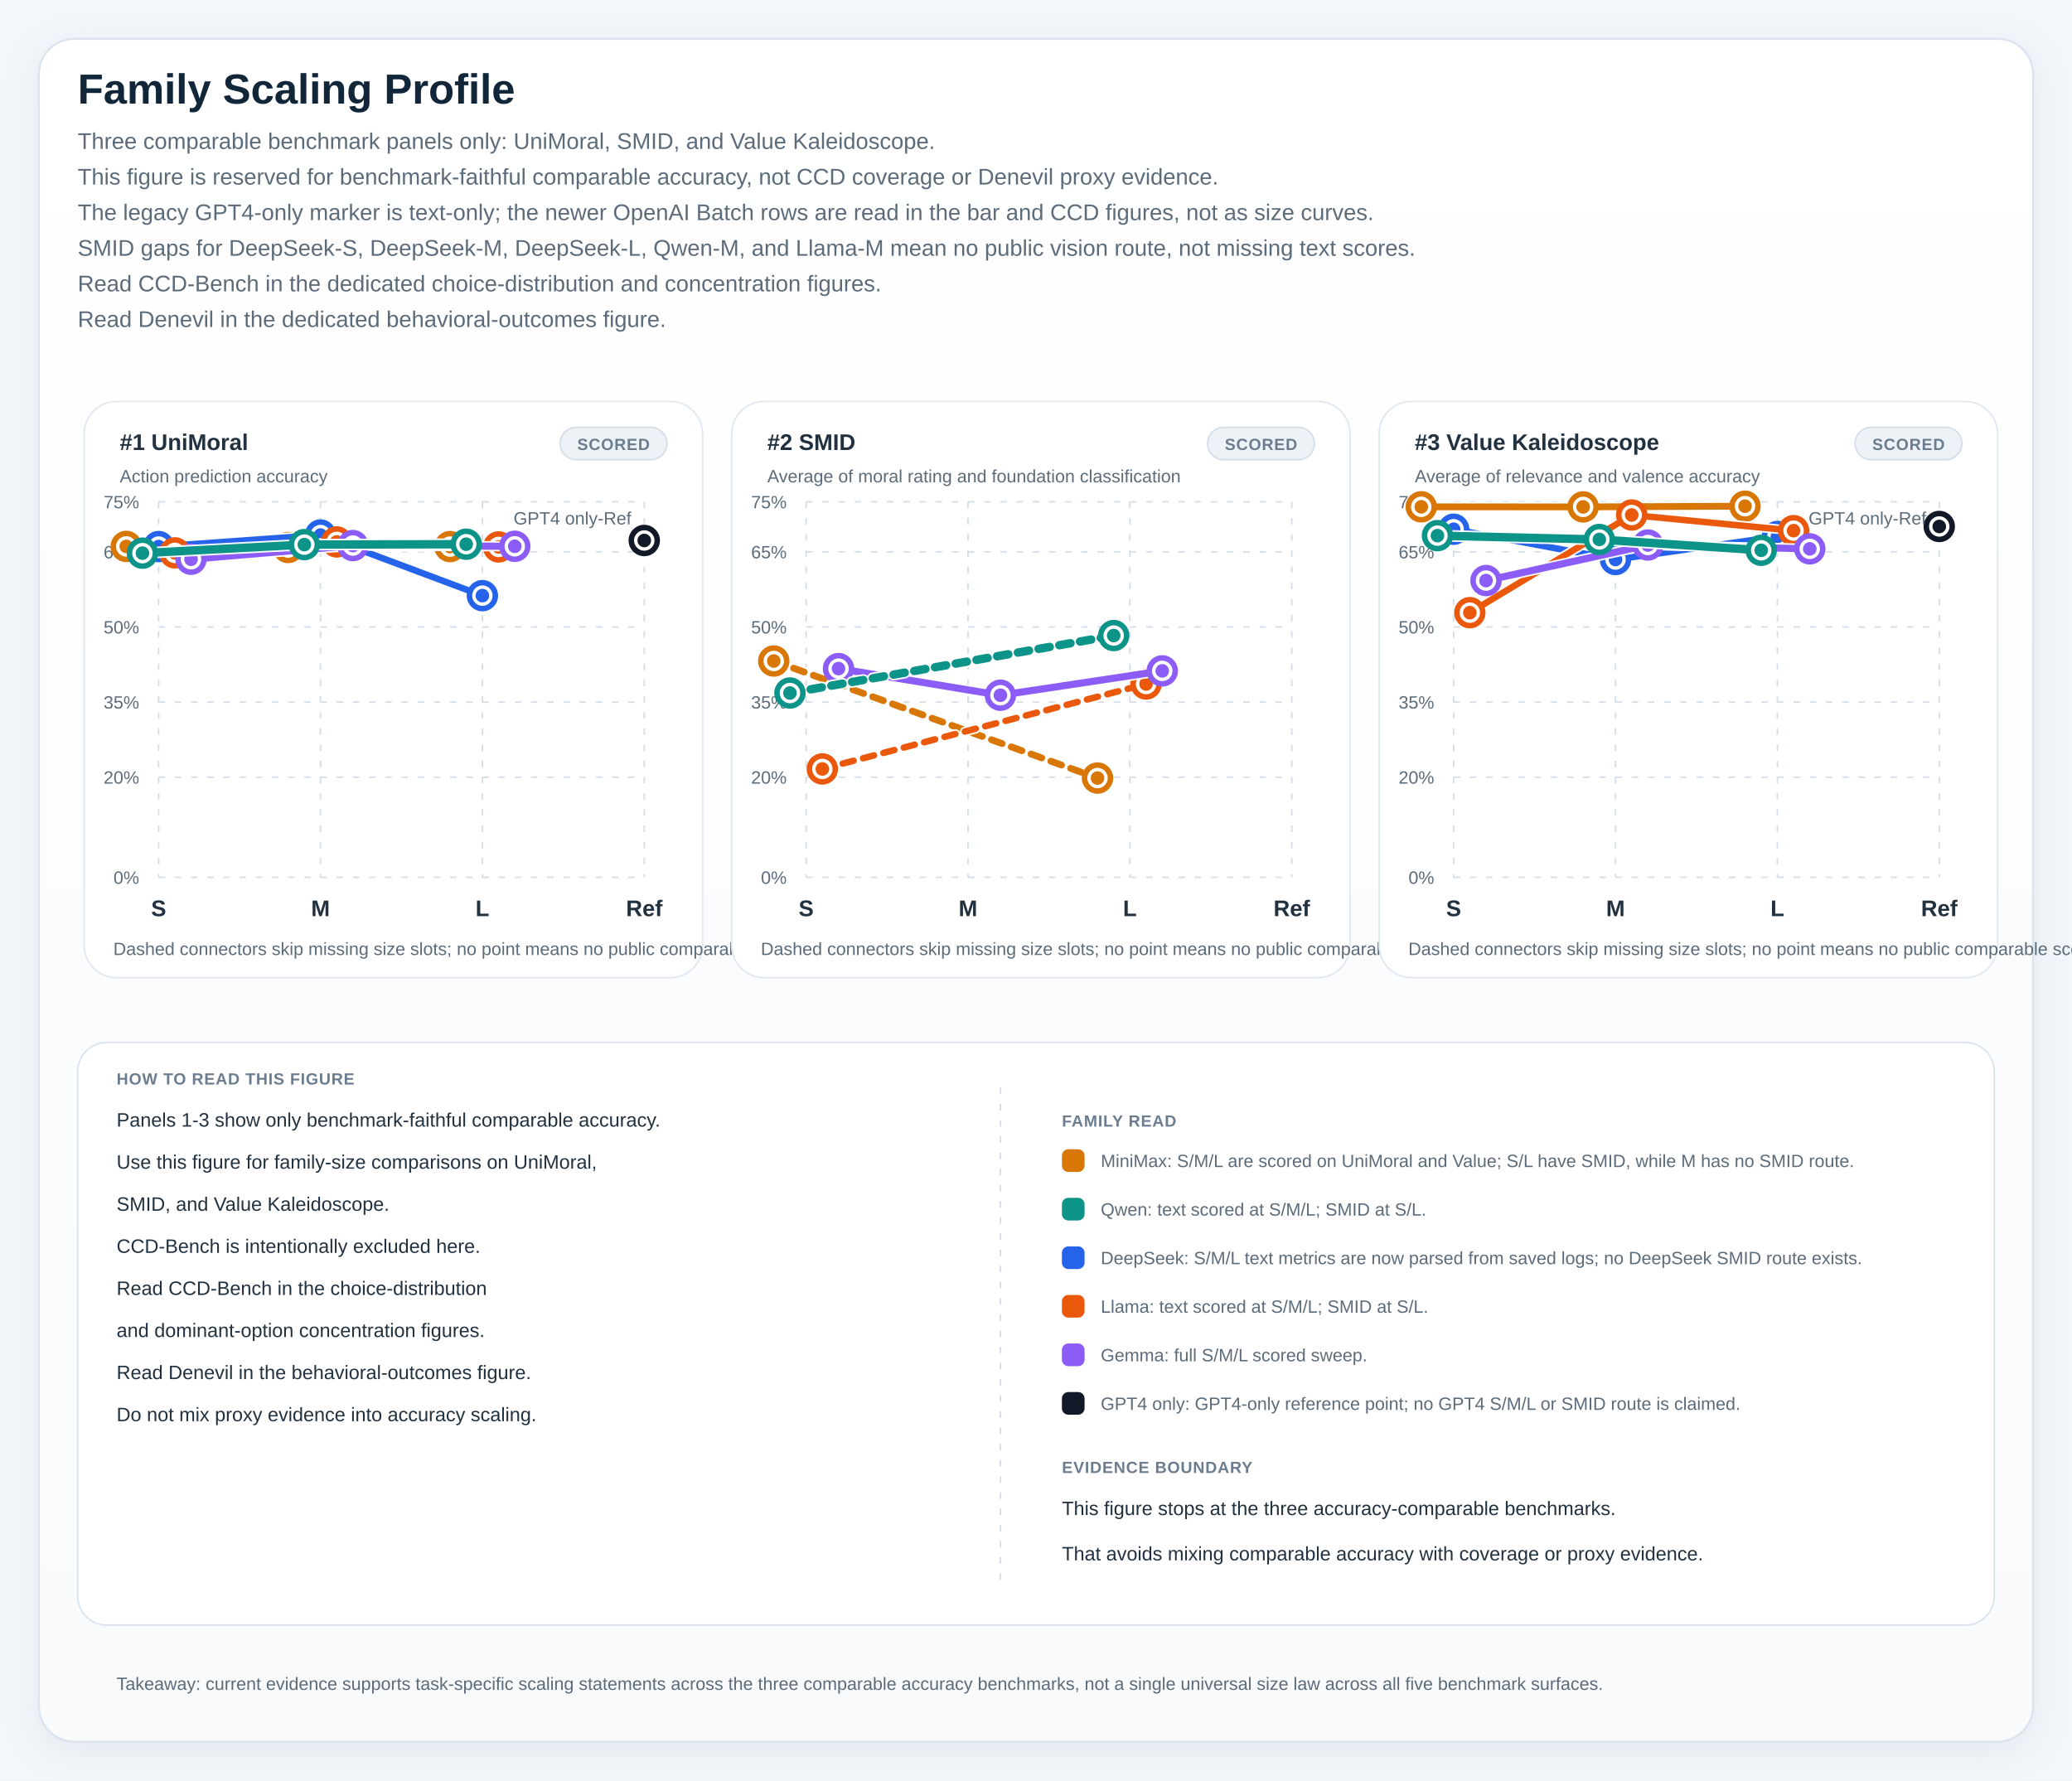
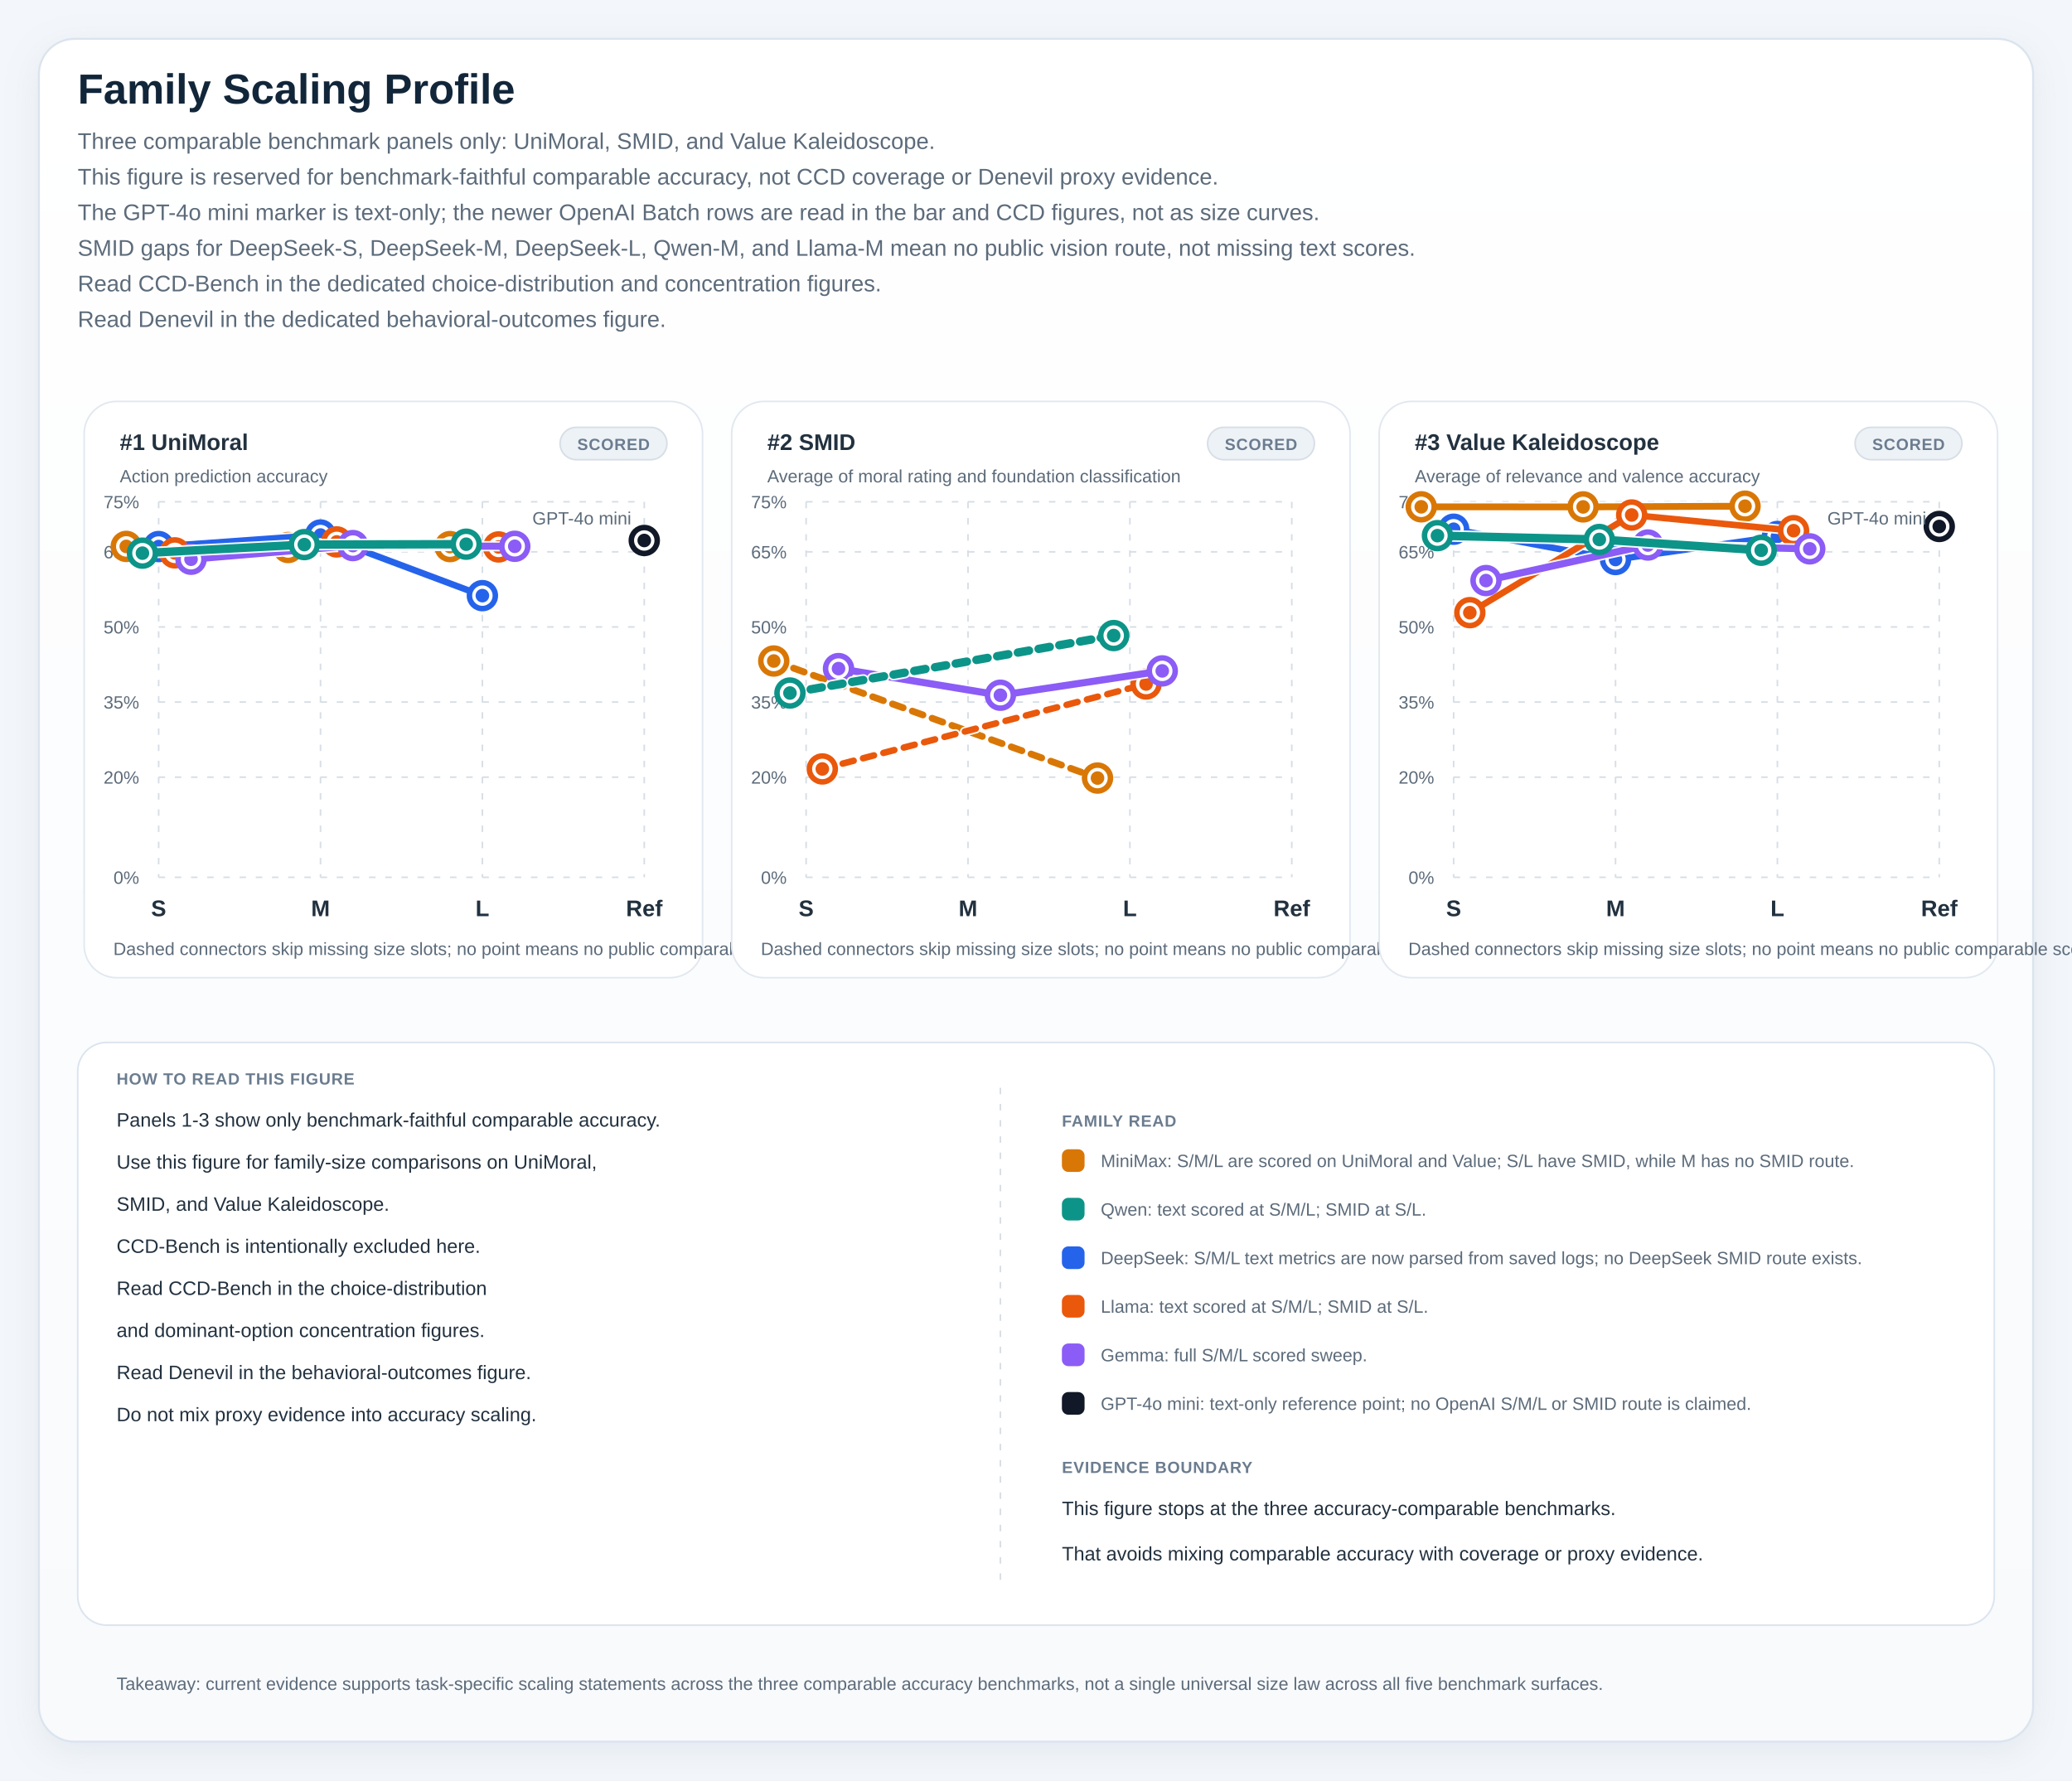
<svg xmlns="http://www.w3.org/2000/svg" viewBox="0 0 1280 1100" role="img" preserveAspectRatio="xMidYMin meet" style="max-width:100%;height:auto">
  <defs>
    <linearGradient id="panelGradient" x1="0" x2="0" y1="0" y2="1">
      <stop offset="0%" stop-color="#ffffff" />
      <stop offset="100%" stop-color="#f8fafc" />
    </linearGradient>
    <pattern id="diagonalHatch" width="8" height="8" patternUnits="userSpaceOnUse" patternTransform="rotate(45)">
      <line x1="0" y1="0" x2="0" y2="8" stroke="#cdd6e1" stroke-width="3" />
    </pattern>
    <filter id="softShadow" x="-20%" y="-20%" width="140%" height="140%">
      <feDropShadow dx="0" dy="6" stdDeviation="10" flood-color="#9fb0c2" flood-opacity="0.18" />
    </filter>
    <style>
.canvas { fill: #f3f6fa; }
.title { font: 700 26px 'IBM Plex Sans', 'Helvetica Neue', Arial, sans-serif; fill: #12263a; }
.subtitle { font: 400 14px 'IBM Plex Sans', 'Helvetica Neue', Arial, sans-serif; fill: #5c6b7a; }
.axis { font: 600 14px 'IBM Plex Sans', 'Helvetica Neue', Arial, sans-serif; fill: #22313f; }
.label { font: 500 13px 'IBM Plex Sans', 'Helvetica Neue', Arial, sans-serif; fill: #22313f; }
.metric { font: 700 20px 'IBM Plex Sans', 'Helvetica Neue', Arial, sans-serif; fill: #12263a; }
.celltext { font: 700 16px 'IBM Plex Sans', 'Helvetica Neue', Arial, sans-serif; fill: #ffffff; }
.celltext-dark { font: 700 16px 'IBM Plex Sans', 'Helvetica Neue', Arial, sans-serif; fill: #173042; }
.cellsub { font: 500 11px 'IBM Plex Sans', 'Helvetica Neue', Arial, sans-serif; fill: rgba(255,255,255,0.88); }
.cellsub-dark { font: 600 11px 'IBM Plex Sans', 'Helvetica Neue', Arial, sans-serif; fill: #385062; }
.body { font: 500 12px 'IBM Plex Sans', 'Helvetica Neue', Arial, sans-serif; fill: #22313f; }
.small { font: 500 11px 'IBM Plex Sans', 'Helvetica Neue', Arial, sans-serif; fill: #5c6b7a; }
.tiny { font: 600 10px 'IBM Plex Sans', 'Helvetica Neue', Arial, sans-serif; fill: #6b7c8f; letter-spacing: 0.04em; }
.grid { fill: #ffffff; stroke: #d7dee6; stroke-width: 1.25; }
.panel { fill: url(#panelGradient); stroke: #dbe4ee; stroke-width: 1.25; filter: url(#softShadow); }
.subpanel { fill: #ffffff; stroke: #e2e8f0; stroke-width: 1; }
.legend-card { fill: #ffffff; stroke: #dbe4ee; stroke-width: 1; }
.guide { stroke: #d7dee6; stroke-width: 1; stroke-dasharray: 4 6; }
.baseline { stroke: #aab7c6; stroke-width: 1.1; }
.muted-cell { fill: #eef2f7; stroke: #d7dee6; stroke-width: 1; }
.muted-bar { fill: #ecf1f6; stroke: #d7dee6; stroke-width: 1; }
.outline { stroke: rgba(255,255,255,0.9); stroke-width: 1; }
</style>
  </defs>
  <rect x="0" y="0" width="1280" height="1100" class="canvas" />
  <rect x="24" y="24" width="1232" height="1052" rx="22" class="panel" />
  <text x="48" y="64" class="title">Family Scaling Profile</text>
  <text x="48" y="92" class="subtitle">Three comparable benchmark panels only: UniMoral, SMID, and Value Kaleidoscope.</text>
  <text x="48" y="114" class="subtitle">This figure is reserved for benchmark-faithful comparable accuracy, not CCD coverage or Denevil proxy evidence.</text>
-   <text x="48" y="136" class="subtitle">The legacy GPT4-only marker is text-only; the newer OpenAI Batch rows are read in the bar and CCD figures, not as size curves.</text>
+   <text x="48" y="136" class="subtitle">The GPT-4o mini marker is text-only; the newer OpenAI Batch rows are read in the bar and CCD figures, not as size curves.</text>
  <text x="48" y="158" class="subtitle">SMID gaps for DeepSeek-S, DeepSeek-M, DeepSeek-L, Qwen-M, and Llama-M mean no public vision route, not missing text scores.</text>
  <text x="48" y="180" class="subtitle">Read CCD-Bench in the dedicated choice-distribution and concentration figures.</text>
  <text x="48" y="202" class="subtitle">Read Denevil in the dedicated behavioral-outcomes figure.</text>
  <rect x="52" y="248" width="382" height="356" rx="20" class="subpanel" />
  <rect x="346" y="264" width="66" height="20" rx="10" fill="#edf2f7" stroke="#d7dee6" stroke-width="1" />
  <text x="379" y="278" text-anchor="middle" class="tiny">SCORED</text>
  <text x="74" y="278" class="axis">#1 UniMoral</text>
  <text x="74" y="298" class="small">Action prediction accuracy</text>
  <line x1="98" y1="542.00" x2="398" y2="542.00" class="guide" />
  <text x="86" y="546.00" text-anchor="end" class="small">0%</text>
  <line x1="98" y1="480.13" x2="398" y2="480.13" class="guide" />
  <text x="86" y="484.13" text-anchor="end" class="small">20%</text>
  <line x1="98" y1="433.73" x2="398" y2="433.73" class="guide" />
  <text x="86" y="437.73" text-anchor="end" class="small">35%</text>
  <line x1="98" y1="387.33" x2="398" y2="387.33" class="guide" />
  <text x="86" y="391.33" text-anchor="end" class="small">50%</text>
  <line x1="98" y1="340.93" x2="398" y2="340.93" class="guide" />
  <text x="86" y="344.93" text-anchor="end" class="small">65%</text>
  <line x1="98" y1="310.00" x2="398" y2="310.00" class="guide" />
  <text x="86" y="314.00" text-anchor="end" class="small">75%</text>
  <line x1="98.00" y1="310" x2="98.00" y2="542" class="guide" />
  <text x="98.00" y="566" text-anchor="middle" class="axis">S</text>
  <line x1="198.00" y1="310" x2="198.00" y2="542" class="guide" />
  <text x="198.00" y="566" text-anchor="middle" class="axis">M</text>
  <line x1="298.00" y1="310" x2="298.00" y2="542" class="guide" />
  <text x="298.00" y="566" text-anchor="middle" class="axis">L</text>
  <line x1="398.00" y1="310" x2="398.00" y2="542" class="guide" />
  <text x="398.00" y="566" text-anchor="middle" class="axis">Ref</text>
  <line x1="78.00" y1="337.57" x2="178.00" y2="338.24" stroke="#ffffff" stroke-width="6.2" stroke-linecap="round" opacity="0.95" />
  <line x1="78.00" y1="337.57" x2="178.00" y2="338.24" stroke="#d97706" stroke-width="4.2" stroke-linecap="round" />
  <line x1="178.00" y1="338.24" x2="278.00" y2="337.68" stroke="#ffffff" stroke-width="6.2" stroke-linecap="round" opacity="0.95" />
  <line x1="178.00" y1="338.24" x2="278.00" y2="337.68" stroke="#d97706" stroke-width="4.2" stroke-linecap="round" />
  <circle cx="78.00" cy="337.57" r="8" fill="#ffffff" stroke="#d97706" stroke-width="3.4" />
  <circle cx="78.00" cy="337.57" r="4.2" fill="#d97706" />
  <circle cx="178.00" cy="338.24" r="8" fill="#ffffff" stroke="#d97706" stroke-width="3.4" />
  <circle cx="178.00" cy="338.24" r="4.2" fill="#d97706" />
  <circle cx="278.00" cy="337.68" r="8" fill="#ffffff" stroke="#d97706" stroke-width="3.4" />
  <circle cx="278.00" cy="337.68" r="4.2" fill="#d97706" />
  <line x1="98.00" y1="337.66" x2="198.00" y2="330.53" stroke="#ffffff" stroke-width="6.0" stroke-linecap="round" opacity="0.95" />
  <line x1="98.00" y1="337.66" x2="198.00" y2="330.53" stroke="#2563eb" stroke-width="4.0" stroke-linecap="round" />
  <line x1="198.00" y1="330.53" x2="298.00" y2="367.98" stroke="#ffffff" stroke-width="6.0" stroke-linecap="round" opacity="0.95" />
  <line x1="198.00" y1="330.53" x2="298.00" y2="367.98" stroke="#2563eb" stroke-width="4.0" stroke-linecap="round" />
  <circle cx="98.00" cy="337.66" r="8" fill="#ffffff" stroke="#2563eb" stroke-width="3.4" />
  <circle cx="98.00" cy="337.66" r="4.2" fill="#2563eb" />
  <circle cx="198.00" cy="330.53" r="8" fill="#ffffff" stroke="#2563eb" stroke-width="3.4" />
  <circle cx="198.00" cy="330.53" r="4.2" fill="#2563eb" />
  <circle cx="298.00" cy="367.98" r="8" fill="#ffffff" stroke="#2563eb" stroke-width="3.4" />
  <circle cx="298.00" cy="367.98" r="4.2" fill="#2563eb" />
  <line x1="108.00" y1="341.55" x2="208.00" y2="334.79" stroke="#ffffff" stroke-width="6.0" stroke-linecap="round" opacity="0.95" />
  <line x1="108.00" y1="341.55" x2="208.00" y2="334.79" stroke="#ea580c" stroke-width="4.0" stroke-linecap="round" />
  <line x1="208.00" y1="334.79" x2="308.00" y2="337.89" stroke="#ffffff" stroke-width="6.0" stroke-linecap="round" opacity="0.95" />
  <line x1="208.00" y1="334.79" x2="308.00" y2="337.89" stroke="#ea580c" stroke-width="4.0" stroke-linecap="round" />
  <circle cx="108.00" cy="341.55" r="8" fill="#ffffff" stroke="#ea580c" stroke-width="3.4" />
  <circle cx="108.00" cy="341.55" r="4.2" fill="#ea580c" />
  <circle cx="208.00" cy="334.79" r="8" fill="#ffffff" stroke="#ea580c" stroke-width="3.4" />
  <circle cx="208.00" cy="334.79" r="4.2" fill="#ea580c" />
  <circle cx="308.00" cy="337.89" r="8" fill="#ffffff" stroke="#ea580c" stroke-width="3.4" />
  <circle cx="308.00" cy="337.89" r="4.2" fill="#ea580c" />
  <line x1="118.00" y1="345.50" x2="218.00" y2="337.05" stroke="#ffffff" stroke-width="6.4" stroke-linecap="round" opacity="0.95" />
  <line x1="118.00" y1="345.50" x2="218.00" y2="337.05" stroke="#8b5cf6" stroke-width="4.4" stroke-linecap="round" />
  <line x1="218.00" y1="337.05" x2="318.00" y2="337.50" stroke="#ffffff" stroke-width="6.4" stroke-linecap="round" opacity="0.95" />
  <line x1="218.00" y1="337.05" x2="318.00" y2="337.50" stroke="#8b5cf6" stroke-width="4.4" stroke-linecap="round" />
  <circle cx="118.00" cy="345.50" r="8" fill="#ffffff" stroke="#8b5cf6" stroke-width="3.4" />
  <circle cx="118.00" cy="345.50" r="4.2" fill="#8b5cf6" />
  <circle cx="218.00" cy="337.05" r="8" fill="#ffffff" stroke="#8b5cf6" stroke-width="3.4" />
  <circle cx="218.00" cy="337.05" r="4.2" fill="#8b5cf6" />
  <circle cx="318.00" cy="337.50" r="8" fill="#ffffff" stroke="#8b5cf6" stroke-width="3.4" />
  <circle cx="318.00" cy="337.50" r="4.2" fill="#8b5cf6" />
  <line x1="88.00" y1="341.73" x2="188.00" y2="336.45" stroke="#ffffff" stroke-width="7.2" stroke-linecap="round" opacity="0.95" />
  <line x1="88.00" y1="341.73" x2="188.00" y2="336.45" stroke="#0d9488" stroke-width="5.2" stroke-linecap="round" />
  <line x1="188.00" y1="336.45" x2="288.00" y2="336.20" stroke="#ffffff" stroke-width="7.2" stroke-linecap="round" opacity="0.95" />
  <line x1="188.00" y1="336.45" x2="288.00" y2="336.20" stroke="#0d9488" stroke-width="5.2" stroke-linecap="round" />
  <circle cx="88.00" cy="341.73" r="8" fill="#ffffff" stroke="#0d9488" stroke-width="3.4" />
  <circle cx="88.00" cy="341.73" r="4.2" fill="#0d9488" />
  <circle cx="188.00" cy="336.45" r="8" fill="#ffffff" stroke="#0d9488" stroke-width="3.4" />
  <circle cx="188.00" cy="336.45" r="4.2" fill="#0d9488" />
  <circle cx="288.00" cy="336.20" r="8" fill="#ffffff" stroke="#0d9488" stroke-width="3.4" />
  <circle cx="288.00" cy="336.20" r="4.2" fill="#0d9488" />
  <circle cx="398.00" cy="333.91" r="8" fill="#ffffff" stroke="#111827" stroke-width="3.4" />
  <circle cx="398.00" cy="333.91" r="4.2" fill="#111827" />
-   <text x="390.00" y="324.00" text-anchor="end" class="small">GPT4 only-Ref</text>
+   <text x="390.00" y="324.00" text-anchor="end" class="small">GPT-4o mini</text>
  <text x="70" y="590" class="small">Dashed connectors skip missing size slots; no point means no public comparable score.</text>
  <rect x="452" y="248" width="382" height="356" rx="20" class="subpanel" />
  <rect x="746" y="264" width="66" height="20" rx="10" fill="#edf2f7" stroke="#d7dee6" stroke-width="1" />
  <text x="779" y="278" text-anchor="middle" class="tiny">SCORED</text>
  <text x="474" y="278" class="axis">#2 SMID</text>
  <text x="474" y="298" class="small">Average of moral rating and foundation classification</text>
  <line x1="498" y1="542.00" x2="798" y2="542.00" class="guide" />
  <text x="486" y="546.00" text-anchor="end" class="small">0%</text>
  <line x1="498" y1="480.13" x2="798" y2="480.13" class="guide" />
  <text x="486" y="484.13" text-anchor="end" class="small">20%</text>
  <line x1="498" y1="433.73" x2="798" y2="433.73" class="guide" />
  <text x="486" y="437.73" text-anchor="end" class="small">35%</text>
  <line x1="498" y1="387.33" x2="798" y2="387.33" class="guide" />
  <text x="486" y="391.33" text-anchor="end" class="small">50%</text>
  <line x1="498" y1="340.93" x2="798" y2="340.93" class="guide" />
  <text x="486" y="344.93" text-anchor="end" class="small">65%</text>
  <line x1="498" y1="310.00" x2="798" y2="310.00" class="guide" />
  <text x="486" y="314.00" text-anchor="end" class="small">75%</text>
  <line x1="498.00" y1="310" x2="498.00" y2="542" class="guide" />
  <text x="498.00" y="566" text-anchor="middle" class="axis">S</text>
  <line x1="598.00" y1="310" x2="598.00" y2="542" class="guide" />
  <text x="598.00" y="566" text-anchor="middle" class="axis">M</text>
  <line x1="698.00" y1="310" x2="698.00" y2="542" class="guide" />
  <text x="698.00" y="566" text-anchor="middle" class="axis">L</text>
  <line x1="798.00" y1="310" x2="798.00" y2="542" class="guide" />
  <text x="798.00" y="566" text-anchor="middle" class="axis">Ref</text>
  <line x1="478.00" y1="408.37" x2="678.00" y2="480.68" stroke="#ffffff" stroke-width="6.2" stroke-linecap="round" opacity="0.95" stroke-dasharray="7 6" />
  <line x1="478.00" y1="408.37" x2="678.00" y2="480.68" stroke="#d97706" stroke-width="4.2" stroke-linecap="round" stroke-dasharray="7 6" />
  <circle cx="478.00" cy="408.37" r="8" fill="#ffffff" stroke="#d97706" stroke-width="3.4" />
  <circle cx="478.00" cy="408.37" r="4.2" fill="#d97706" />
  <circle cx="678.00" cy="480.68" r="8" fill="#ffffff" stroke="#d97706" stroke-width="3.4" />
  <circle cx="678.00" cy="480.68" r="4.2" fill="#d97706" />
  <line x1="508.00" y1="475.05" x2="708.00" y2="422.57" stroke="#ffffff" stroke-width="6.0" stroke-linecap="round" opacity="0.95" stroke-dasharray="7 6" />
  <line x1="508.00" y1="475.05" x2="708.00" y2="422.57" stroke="#ea580c" stroke-width="4.0" stroke-linecap="round" stroke-dasharray="7 6" />
  <circle cx="508.00" cy="475.05" r="8" fill="#ffffff" stroke="#ea580c" stroke-width="3.4" />
  <circle cx="508.00" cy="475.05" r="4.2" fill="#ea580c" />
  <circle cx="708.00" cy="422.57" r="8" fill="#ffffff" stroke="#ea580c" stroke-width="3.4" />
  <circle cx="708.00" cy="422.57" r="4.2" fill="#ea580c" />
  <line x1="518.00" y1="413.05" x2="618.00" y2="429.51" stroke="#ffffff" stroke-width="6.4" stroke-linecap="round" opacity="0.95" />
  <line x1="518.00" y1="413.05" x2="618.00" y2="429.51" stroke="#8b5cf6" stroke-width="4.4" stroke-linecap="round" />
  <line x1="618.00" y1="429.51" x2="718.00" y2="414.47" stroke="#ffffff" stroke-width="6.4" stroke-linecap="round" opacity="0.95" />
  <line x1="618.00" y1="429.51" x2="718.00" y2="414.47" stroke="#8b5cf6" stroke-width="4.4" stroke-linecap="round" />
  <circle cx="518.00" cy="413.05" r="8" fill="#ffffff" stroke="#8b5cf6" stroke-width="3.4" />
  <circle cx="518.00" cy="413.05" r="4.2" fill="#8b5cf6" />
  <circle cx="618.00" cy="429.51" r="8" fill="#ffffff" stroke="#8b5cf6" stroke-width="3.4" />
  <circle cx="618.00" cy="429.51" r="4.2" fill="#8b5cf6" />
  <circle cx="718.00" cy="414.47" r="8" fill="#ffffff" stroke="#8b5cf6" stroke-width="3.4" />
  <circle cx="718.00" cy="414.47" r="4.2" fill="#8b5cf6" />
  <line x1="488.00" y1="428.14" x2="688.00" y2="392.64" stroke="#ffffff" stroke-width="7.2" stroke-linecap="round" opacity="0.95" stroke-dasharray="7 6" />
  <line x1="488.00" y1="428.14" x2="688.00" y2="392.64" stroke="#0d9488" stroke-width="5.2" stroke-linecap="round" stroke-dasharray="7 6" />
  <circle cx="488.00" cy="428.14" r="8" fill="#ffffff" stroke="#0d9488" stroke-width="3.4" />
  <circle cx="488.00" cy="428.14" r="4.2" fill="#0d9488" />
  <circle cx="688.00" cy="392.64" r="8" fill="#ffffff" stroke="#0d9488" stroke-width="3.4" />
  <circle cx="688.00" cy="392.64" r="4.2" fill="#0d9488" />
  <text x="470" y="590" class="small">Dashed connectors skip missing size slots; no point means no public comparable score.</text>
  <rect x="852" y="248" width="382" height="356" rx="20" class="subpanel" />
  <rect x="1146" y="264" width="66" height="20" rx="10" fill="#edf2f7" stroke="#d7dee6" stroke-width="1" />
  <text x="1179" y="278" text-anchor="middle" class="tiny">SCORED</text>
  <text x="874" y="278" class="axis">#3 Value Kaleidoscope</text>
  <text x="874" y="298" class="small">Average of relevance and valence accuracy</text>
  <line x1="898" y1="542.00" x2="1198" y2="542.00" class="guide" />
  <text x="886" y="546.00" text-anchor="end" class="small">0%</text>
  <line x1="898" y1="480.13" x2="1198" y2="480.13" class="guide" />
  <text x="886" y="484.13" text-anchor="end" class="small">20%</text>
  <line x1="898" y1="433.73" x2="1198" y2="433.73" class="guide" />
  <text x="886" y="437.73" text-anchor="end" class="small">35%</text>
  <line x1="898" y1="387.33" x2="1198" y2="387.33" class="guide" />
  <text x="886" y="391.33" text-anchor="end" class="small">50%</text>
  <line x1="898" y1="340.93" x2="1198" y2="340.93" class="guide" />
  <text x="886" y="344.93" text-anchor="end" class="small">65%</text>
  <line x1="898" y1="310.00" x2="1198" y2="310.00" class="guide" />
  <text x="886" y="314.00" text-anchor="end" class="small">75%</text>
  <line x1="898.00" y1="310" x2="898.00" y2="542" class="guide" />
  <text x="898.00" y="566" text-anchor="middle" class="axis">S</text>
  <line x1="998.00" y1="310" x2="998.00" y2="542" class="guide" />
  <text x="998.00" y="566" text-anchor="middle" class="axis">M</text>
  <line x1="1098.00" y1="310" x2="1098.00" y2="542" class="guide" />
  <text x="1098.00" y="566" text-anchor="middle" class="axis">L</text>
  <line x1="1198.00" y1="310" x2="1198.00" y2="542" class="guide" />
  <text x="1198.00" y="566" text-anchor="middle" class="axis">Ref</text>
  <line x1="878.00" y1="313.11" x2="978.00" y2="313.16" stroke="#ffffff" stroke-width="6.2" stroke-linecap="round" opacity="0.95" />
  <line x1="878.00" y1="313.11" x2="978.00" y2="313.16" stroke="#d97706" stroke-width="4.2" stroke-linecap="round" />
  <line x1="978.00" y1="313.16" x2="1078.00" y2="312.72" stroke="#ffffff" stroke-width="6.2" stroke-linecap="round" opacity="0.95" />
  <line x1="978.00" y1="313.16" x2="1078.00" y2="312.72" stroke="#d97706" stroke-width="4.2" stroke-linecap="round" />
  <circle cx="878.00" cy="313.11" r="8" fill="#ffffff" stroke="#d97706" stroke-width="3.4" />
  <circle cx="878.00" cy="313.11" r="4.2" fill="#d97706" />
  <circle cx="978.00" cy="313.16" r="8" fill="#ffffff" stroke="#d97706" stroke-width="3.4" />
  <circle cx="978.00" cy="313.16" r="4.2" fill="#d97706" />
  <circle cx="1078.00" cy="312.72" r="8" fill="#ffffff" stroke="#d97706" stroke-width="3.4" />
  <circle cx="1078.00" cy="312.72" r="4.2" fill="#d97706" />
  <line x1="898.00" y1="326.95" x2="998.00" y2="345.67" stroke="#ffffff" stroke-width="6.0" stroke-linecap="round" opacity="0.95" />
  <line x1="898.00" y1="326.95" x2="998.00" y2="345.67" stroke="#2563eb" stroke-width="4.0" stroke-linecap="round" />
  <line x1="998.00" y1="345.67" x2="1098.00" y2="331.45" stroke="#ffffff" stroke-width="6.0" stroke-linecap="round" opacity="0.95" />
  <line x1="998.00" y1="345.67" x2="1098.00" y2="331.45" stroke="#2563eb" stroke-width="4.0" stroke-linecap="round" />
  <circle cx="898.00" cy="326.95" r="8" fill="#ffffff" stroke="#2563eb" stroke-width="3.4" />
  <circle cx="898.00" cy="326.95" r="4.2" fill="#2563eb" />
  <circle cx="998.00" cy="345.67" r="8" fill="#ffffff" stroke="#2563eb" stroke-width="3.4" />
  <circle cx="998.00" cy="345.67" r="4.2" fill="#2563eb" />
  <circle cx="1098.00" cy="331.45" r="8" fill="#ffffff" stroke="#2563eb" stroke-width="3.4" />
  <circle cx="1098.00" cy="331.45" r="4.2" fill="#2563eb" />
  <line x1="908.00" y1="378.49" x2="1008.00" y2="318.15" stroke="#ffffff" stroke-width="6.0" stroke-linecap="round" opacity="0.95" />
  <line x1="908.00" y1="378.49" x2="1008.00" y2="318.15" stroke="#ea580c" stroke-width="4.0" stroke-linecap="round" />
  <line x1="1008.00" y1="318.15" x2="1108.00" y2="327.84" stroke="#ffffff" stroke-width="6.0" stroke-linecap="round" opacity="0.95" />
  <line x1="1008.00" y1="318.15" x2="1108.00" y2="327.84" stroke="#ea580c" stroke-width="4.0" stroke-linecap="round" />
  <circle cx="908.00" cy="378.49" r="8" fill="#ffffff" stroke="#ea580c" stroke-width="3.4" />
  <circle cx="908.00" cy="378.49" r="4.2" fill="#ea580c" />
  <circle cx="1008.00" cy="318.15" r="8" fill="#ffffff" stroke="#ea580c" stroke-width="3.4" />
  <circle cx="1008.00" cy="318.15" r="4.2" fill="#ea580c" />
  <circle cx="1108.00" cy="327.84" r="8" fill="#ffffff" stroke="#ea580c" stroke-width="3.4" />
  <circle cx="1108.00" cy="327.84" r="4.2" fill="#ea580c" />
  <line x1="918.00" y1="358.67" x2="1018.00" y2="336.71" stroke="#ffffff" stroke-width="6.4" stroke-linecap="round" opacity="0.95" />
  <line x1="918.00" y1="358.67" x2="1018.00" y2="336.71" stroke="#8b5cf6" stroke-width="4.4" stroke-linecap="round" />
  <line x1="1018.00" y1="336.71" x2="1118.00" y2="339.08" stroke="#ffffff" stroke-width="6.4" stroke-linecap="round" opacity="0.95" />
  <line x1="1018.00" y1="336.71" x2="1118.00" y2="339.08" stroke="#8b5cf6" stroke-width="4.4" stroke-linecap="round" />
  <circle cx="918.00" cy="358.67" r="8" fill="#ffffff" stroke="#8b5cf6" stroke-width="3.4" />
  <circle cx="918.00" cy="358.67" r="4.2" fill="#8b5cf6" />
  <circle cx="1018.00" cy="336.71" r="8" fill="#ffffff" stroke="#8b5cf6" stroke-width="3.4" />
  <circle cx="1018.00" cy="336.71" r="4.2" fill="#8b5cf6" />
  <circle cx="1118.00" cy="339.08" r="8" fill="#ffffff" stroke="#8b5cf6" stroke-width="3.4" />
  <circle cx="1118.00" cy="339.08" r="4.2" fill="#8b5cf6" />
  <line x1="888.00" y1="330.91" x2="988.00" y2="333.29" stroke="#ffffff" stroke-width="7.2" stroke-linecap="round" opacity="0.95" />
  <line x1="888.00" y1="330.91" x2="988.00" y2="333.29" stroke="#0d9488" stroke-width="5.2" stroke-linecap="round" />
  <line x1="988.00" y1="333.29" x2="1088.00" y2="339.96" stroke="#ffffff" stroke-width="7.2" stroke-linecap="round" opacity="0.95" />
  <line x1="988.00" y1="333.29" x2="1088.00" y2="339.96" stroke="#0d9488" stroke-width="5.2" stroke-linecap="round" />
  <circle cx="888.00" cy="330.91" r="8" fill="#ffffff" stroke="#0d9488" stroke-width="3.4" />
  <circle cx="888.00" cy="330.91" r="4.2" fill="#0d9488" />
  <circle cx="988.00" cy="333.29" r="8" fill="#ffffff" stroke="#0d9488" stroke-width="3.4" />
  <circle cx="988.00" cy="333.29" r="4.2" fill="#0d9488" />
  <circle cx="1088.00" cy="339.96" r="8" fill="#ffffff" stroke="#0d9488" stroke-width="3.4" />
  <circle cx="1088.00" cy="339.96" r="4.2" fill="#0d9488" />
  <circle cx="1198.00" cy="325.25" r="8" fill="#ffffff" stroke="#111827" stroke-width="3.4" />
  <circle cx="1198.00" cy="325.25" r="4.2" fill="#111827" />
-   <text x="1190.00" y="324.00" text-anchor="end" class="small">GPT4 only-Ref</text>
+   <text x="1190.00" y="324.00" text-anchor="end" class="small">GPT-4o mini</text>
  <text x="870" y="590" class="small">Dashed connectors skip missing size slots; no point means no public comparable score.</text>
  <rect x="48" y="644" width="1184" height="360" rx="18" class="legend-card" />
  <text x="72" y="670" class="tiny">HOW TO READ THIS FIGURE</text>
  <line x1="618" y1="672" x2="618" y2="982" class="guide" />
  <text x="72" y="696" class="body">Panels 1-3 show only benchmark-faithful comparable accuracy.</text>
  <text x="72" y="722" class="body">Use this figure for family-size comparisons on UniMoral,</text>
  <text x="72" y="748" class="body">SMID, and Value Kaleidoscope.</text>
  <text x="72" y="774" class="body">CCD-Bench is intentionally excluded here.</text>
  <text x="72" y="800" class="body">Read CCD-Bench in the choice-distribution</text>
  <text x="72" y="826" class="body">and dominant-option concentration figures.</text>
  <text x="72" y="852" class="body">Read Denevil in the behavioral-outcomes figure.</text>
  <text x="72" y="878" class="body">Do not mix proxy evidence into accuracy scaling.</text>
  <text x="656" y="696" class="tiny">FAMILY READ</text>
  <rect x="656" y="710" width="14" height="14" rx="4" fill="#d97706" />
  <text x="680" y="721" class="small">MiniMax: S/M/L are scored on UniMoral and Value; S/L have SMID, while M has no SMID route.</text>
  <rect x="656" y="740" width="14" height="14" rx="4" fill="#0d9488" />
  <text x="680" y="751" class="small">Qwen: text scored at S/M/L; SMID at S/L.</text>
  <rect x="656" y="770" width="14" height="14" rx="4" fill="#2563eb" />
  <text x="680" y="781" class="small">DeepSeek: S/M/L text metrics are now parsed from saved logs; no DeepSeek SMID route exists.</text>
  <rect x="656" y="800" width="14" height="14" rx="4" fill="#ea580c" />
  <text x="680" y="811" class="small">Llama: text scored at S/M/L; SMID at S/L.</text>
  <rect x="656" y="830" width="14" height="14" rx="4" fill="#8b5cf6" />
  <text x="680" y="841" class="small">Gemma: full S/M/L scored sweep.</text>
  <rect x="656" y="860" width="14" height="14" rx="4" fill="#111827" />
-   <text x="680" y="871" class="small">GPT4 only: GPT4-only reference point; no GPT4 S/M/L or SMID route is claimed.</text>
+   <text x="680" y="871" class="small">GPT-4o mini: text-only reference point; no OpenAI S/M/L or SMID route is claimed.</text>
  <text x="656" y="910" class="tiny">EVIDENCE BOUNDARY</text>
  <text x="656" y="936" class="body">This figure stops at the three accuracy-comparable benchmarks.</text>
  <text x="656" y="964" class="body">That avoids mixing comparable accuracy with coverage or proxy evidence.</text>
  <text x="72" y="1044" class="small">Takeaway: current evidence supports task-specific scaling statements across the three comparable accuracy benchmarks, not a single universal size law across all five benchmark surfaces.</text>
</svg>
